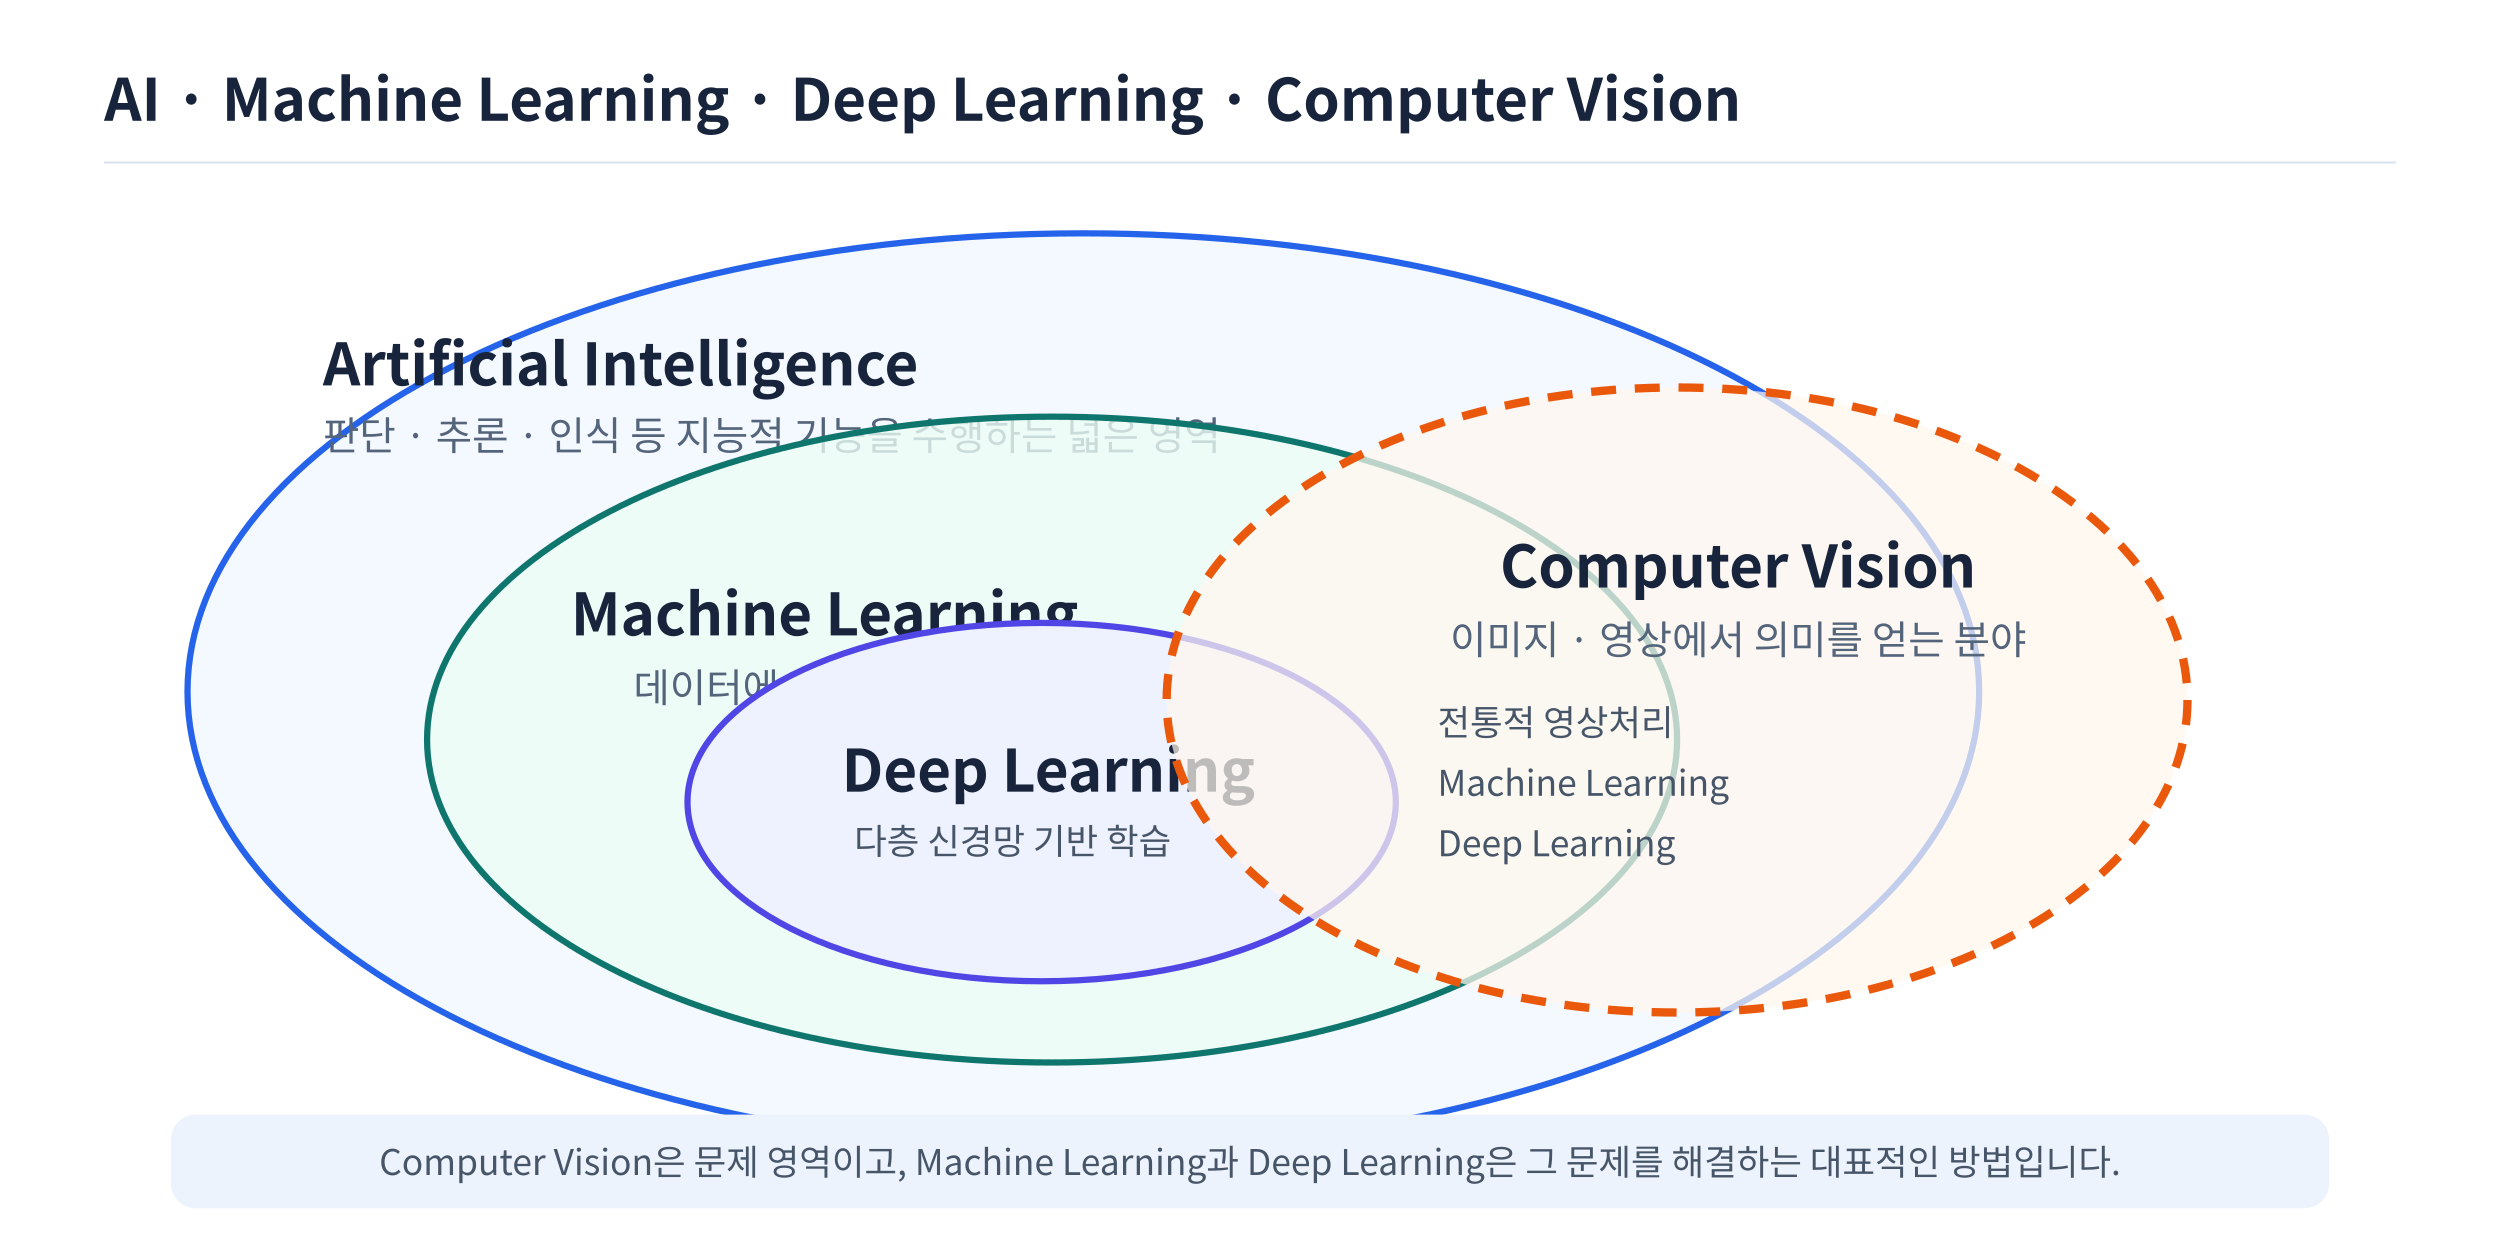
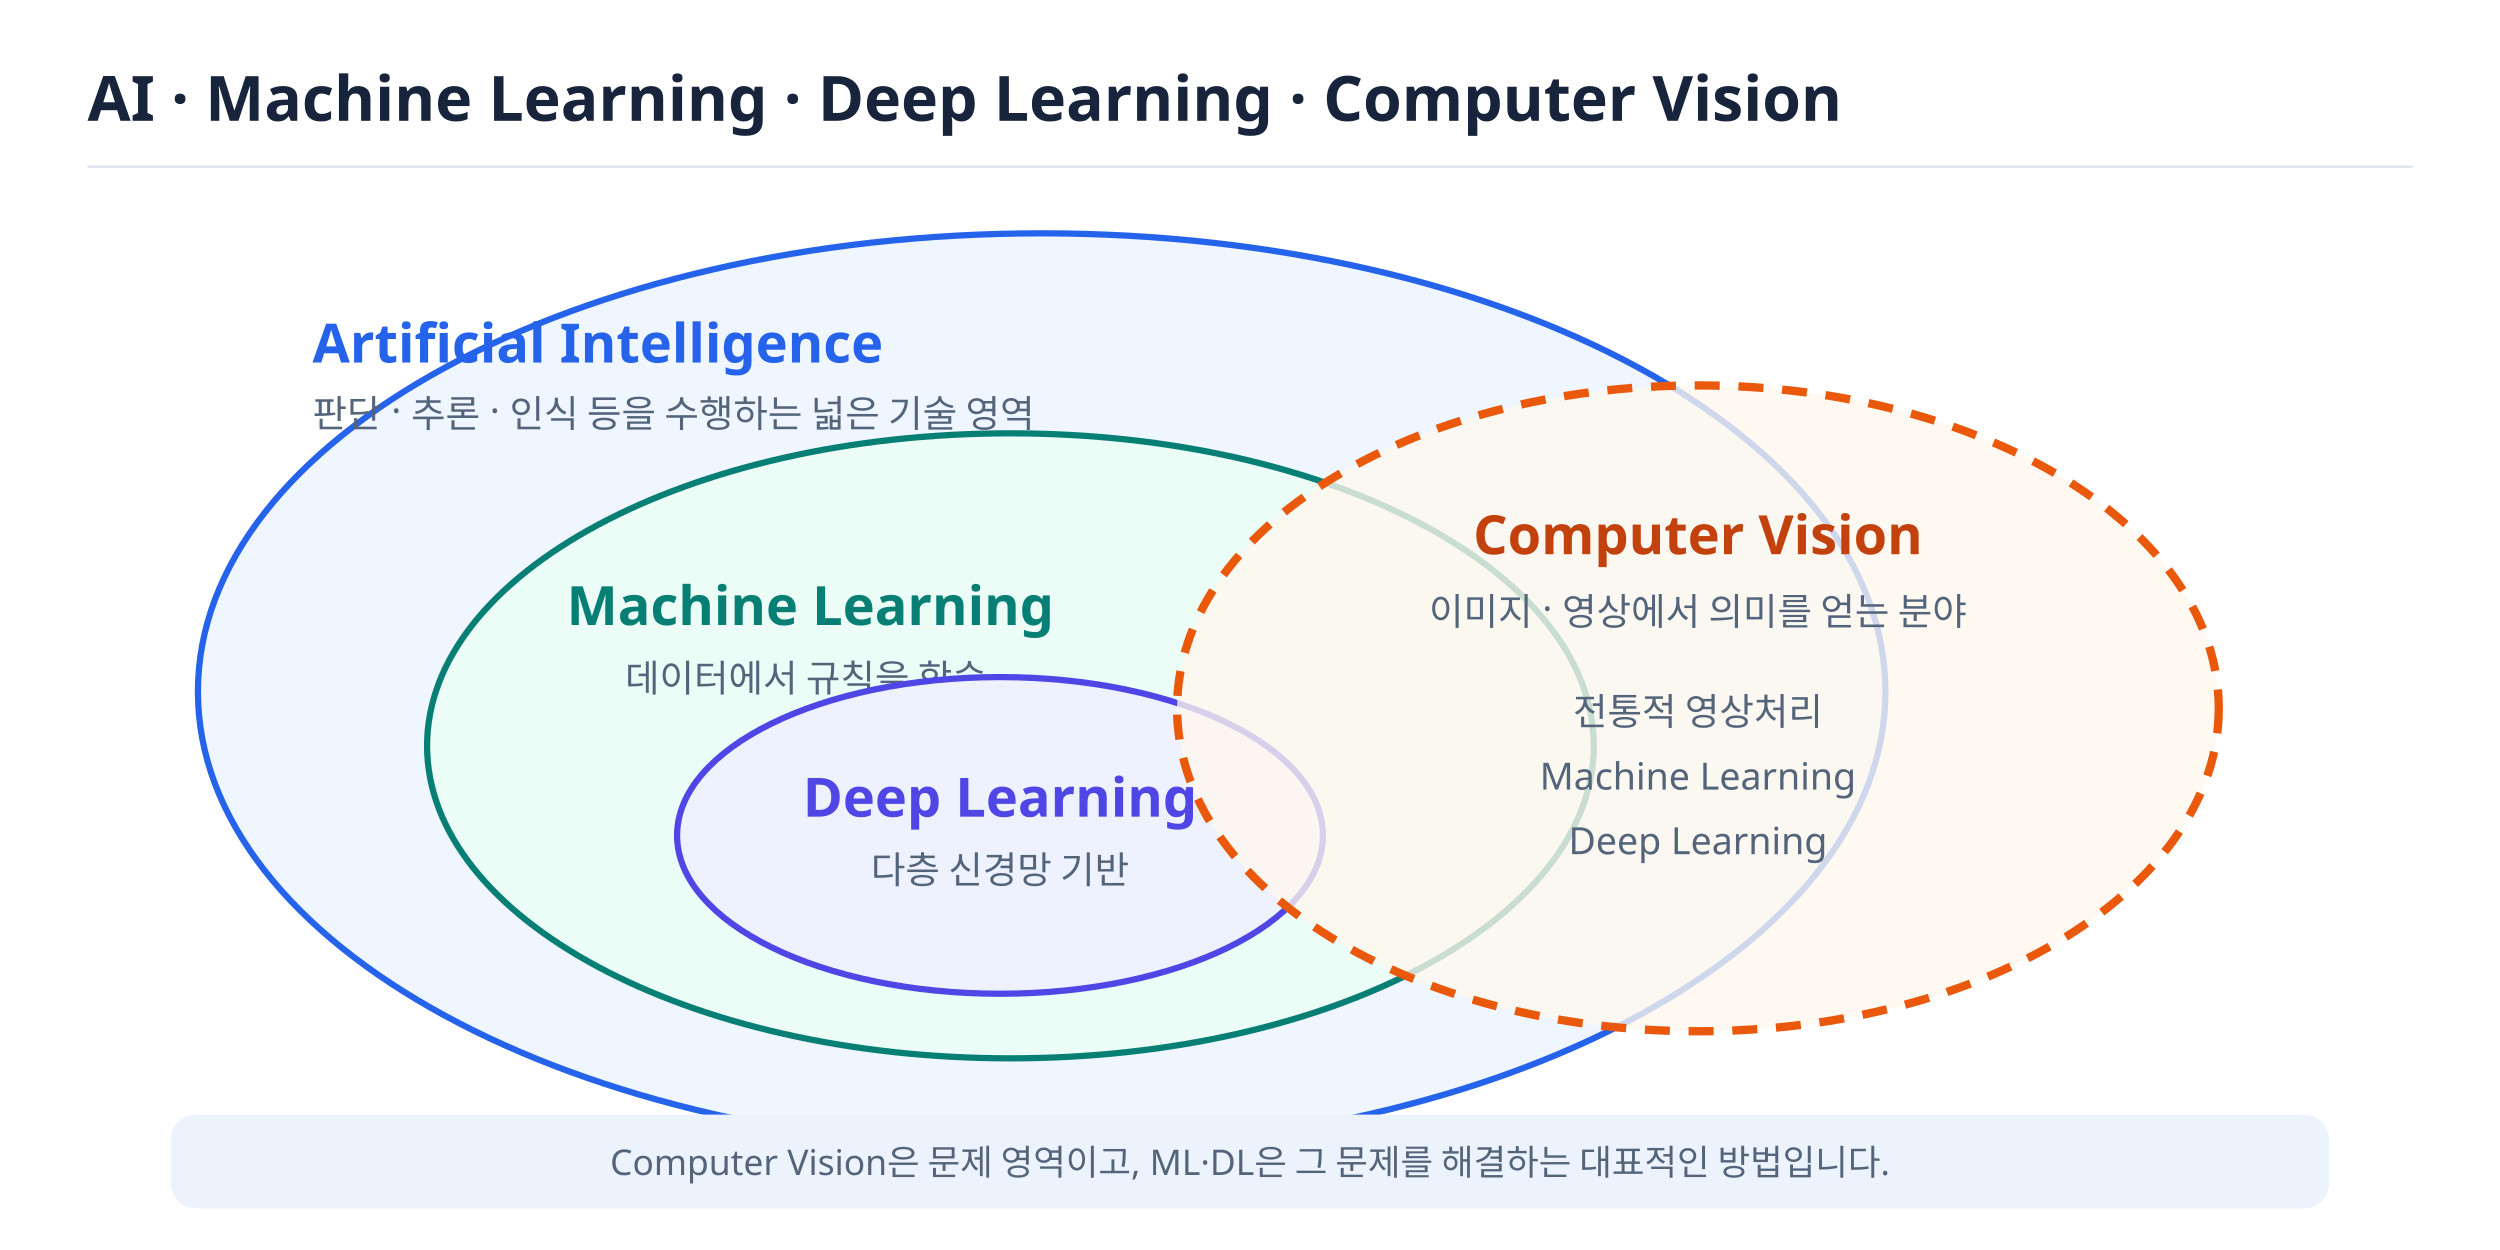
<svg xmlns="http://www.w3.org/2000/svg" width="1200" height="600" viewBox="0 0 1200 600" role="img" aria-labelledby="title desc">
  <style>
-     text{font-family:"Pretendard","Noto Sans KR","Noto Sans CJK KR","Malgun Gothic",sans-serif}
-     .label{font-size:28px;font-weight:800;fill:#17243b}
-     .sub{font-size:19px;fill:#53647b}
-     .small{font-size:17px;fill:#475569}
+     text{font-family:Pretendard,"Noto Sans KR","Malgun Gothic",sans-serif}
+     .heading{font-size:30px;font-weight:800;fill:#17243b}
+     .label{font-size:26px;font-weight:800}
+     .sub{font-size:18px;fill:#53647b}
+     .foot{font-size:17px;fill:#53647b}
  </style>
  <rect width="1200" height="600" fill="#fff" />
-   <text x="50" y="58" class="label">AI · Machine Learning · Deep Learning · Computer Vision</text>
-   <line x1="50" y1="78" x2="1150" y2="78" stroke="#d8e1ed" />
-   <ellipse cx="520" cy="332" rx="430" ry="220" fill="#f4f8ff" stroke="#2563eb" stroke-width="3" />
-   <text x="155" y="185" class="label" fill="#2563eb">Artificial Intelligence</text>
-   <text x="155" y="216" class="sub">판단 · 추론 · 인식 등 지능적 기능을 수행하는 넓은 영역</text>
-   <ellipse cx="505" cy="355" rx="300" ry="155" fill="#ecfdf5" fill-opacity=".78" stroke="#0f766e" stroke-width="3" />
-   <text x="274" y="305" class="label" fill="#0f766e">Machine Learning</text>
-   <text x="304" y="337" class="sub">데이터에서 규칙을 학습</text>
-   <ellipse cx="500" cy="385" rx="170" ry="86" fill="#eef2ff" stroke="#4f46e5" stroke-width="3" />
-   <text x="404" y="380" class="label" fill="#4f46e5">Deep Learning</text>
-   <text x="410" y="410" class="small">다층 신경망 기반 학습</text>
-   <ellipse cx="805" cy="336" rx="245" ry="150" fill="#fff7ed" fill-opacity=".72" stroke="#ea580c" stroke-width="4" stroke-dasharray="12 9" />
-   <text x="720" y="282" class="label" fill="#c2410c">Computer Vision</text>
-   <text x="696" y="314" class="sub">이미지 · 영상에서 의미를 얻는 분야</text>
-   <text x="690" y="353" class="small">전통적 영상처리</text>
-   <text x="690" y="382" class="small">Machine Learning</text>
-   <text x="690" y="411" class="small">Deep Learning</text>
+   <text x="42" y="58" class="heading">AI · Machine Learning · Deep Learning · Computer Vision</text>
+   <line x1="42" y1="80" x2="1158" y2="80" stroke="#d8e1ed" />
+   <ellipse cx="500" cy="332" rx="405" ry="220" fill="#eff6ff" stroke="#2563eb" stroke-width="3" />
+   <text x="150" y="174" class="label" fill="#2563eb">Artificial Intelligence</text>
+   <text x="150" y="205" class="sub">판단 · 추론 · 인식 등을 수행하는 넓은 기술 영역</text>
+   <ellipse cx="485" cy="358" rx="280" ry="150" fill="#ecfdf5" fill-opacity=".9" stroke="#087f74" stroke-width="3" />
+   <text x="272" y="300" class="label" fill="#087f74">Machine Learning</text>
+   <text x="300" y="332" class="sub">데이터에서 규칙을 학습</text>
+   <ellipse cx="480" cy="401" rx="155" ry="76" fill="#eef2ff" stroke="#4f46e5" stroke-width="3" />
+   <text x="480" y="392" class="label" fill="#4f46e5" text-anchor="middle">Deep Learning</text>
+   <text x="480" y="424" class="sub" text-anchor="middle">다층 신경망 기반</text>
+   <ellipse cx="815" cy="340" rx="250" ry="155" fill="#fff7ed" fill-opacity=".78" stroke="#ea580c" stroke-width="4" stroke-dasharray="12 9" />
+   <text x="815" y="266" class="label" fill="#c2410c" text-anchor="middle">Computer Vision</text>
+   <text x="815" y="300" class="sub" text-anchor="middle">이미지 · 영상에서 의미를 얻는 분야</text>
+   <text x="815" y="348" class="sub" text-anchor="middle">전통적 영상처리</text>
+   <text x="815" y="379" class="sub" text-anchor="middle">Machine Learning</text>
+   <text x="815" y="410" class="sub" text-anchor="middle">Deep Learning</text>
  <rect x="82" y="535" width="1036" height="45" rx="12" fill="#edf3fc" />
-   <text x="600" y="564" class="small" text-anchor="middle">Computer Vision은 문제 영역이고, Machine Learning과 Deep Learning은 그 문제를 해결하는 대표적인 방법입니다.</text>
+   <text x="600" y="564" class="foot" text-anchor="middle">Computer Vision은 문제 영역이고, ML·DL은 그 문제를 해결하는 대표적인 방법입니다.</text>
</svg>
